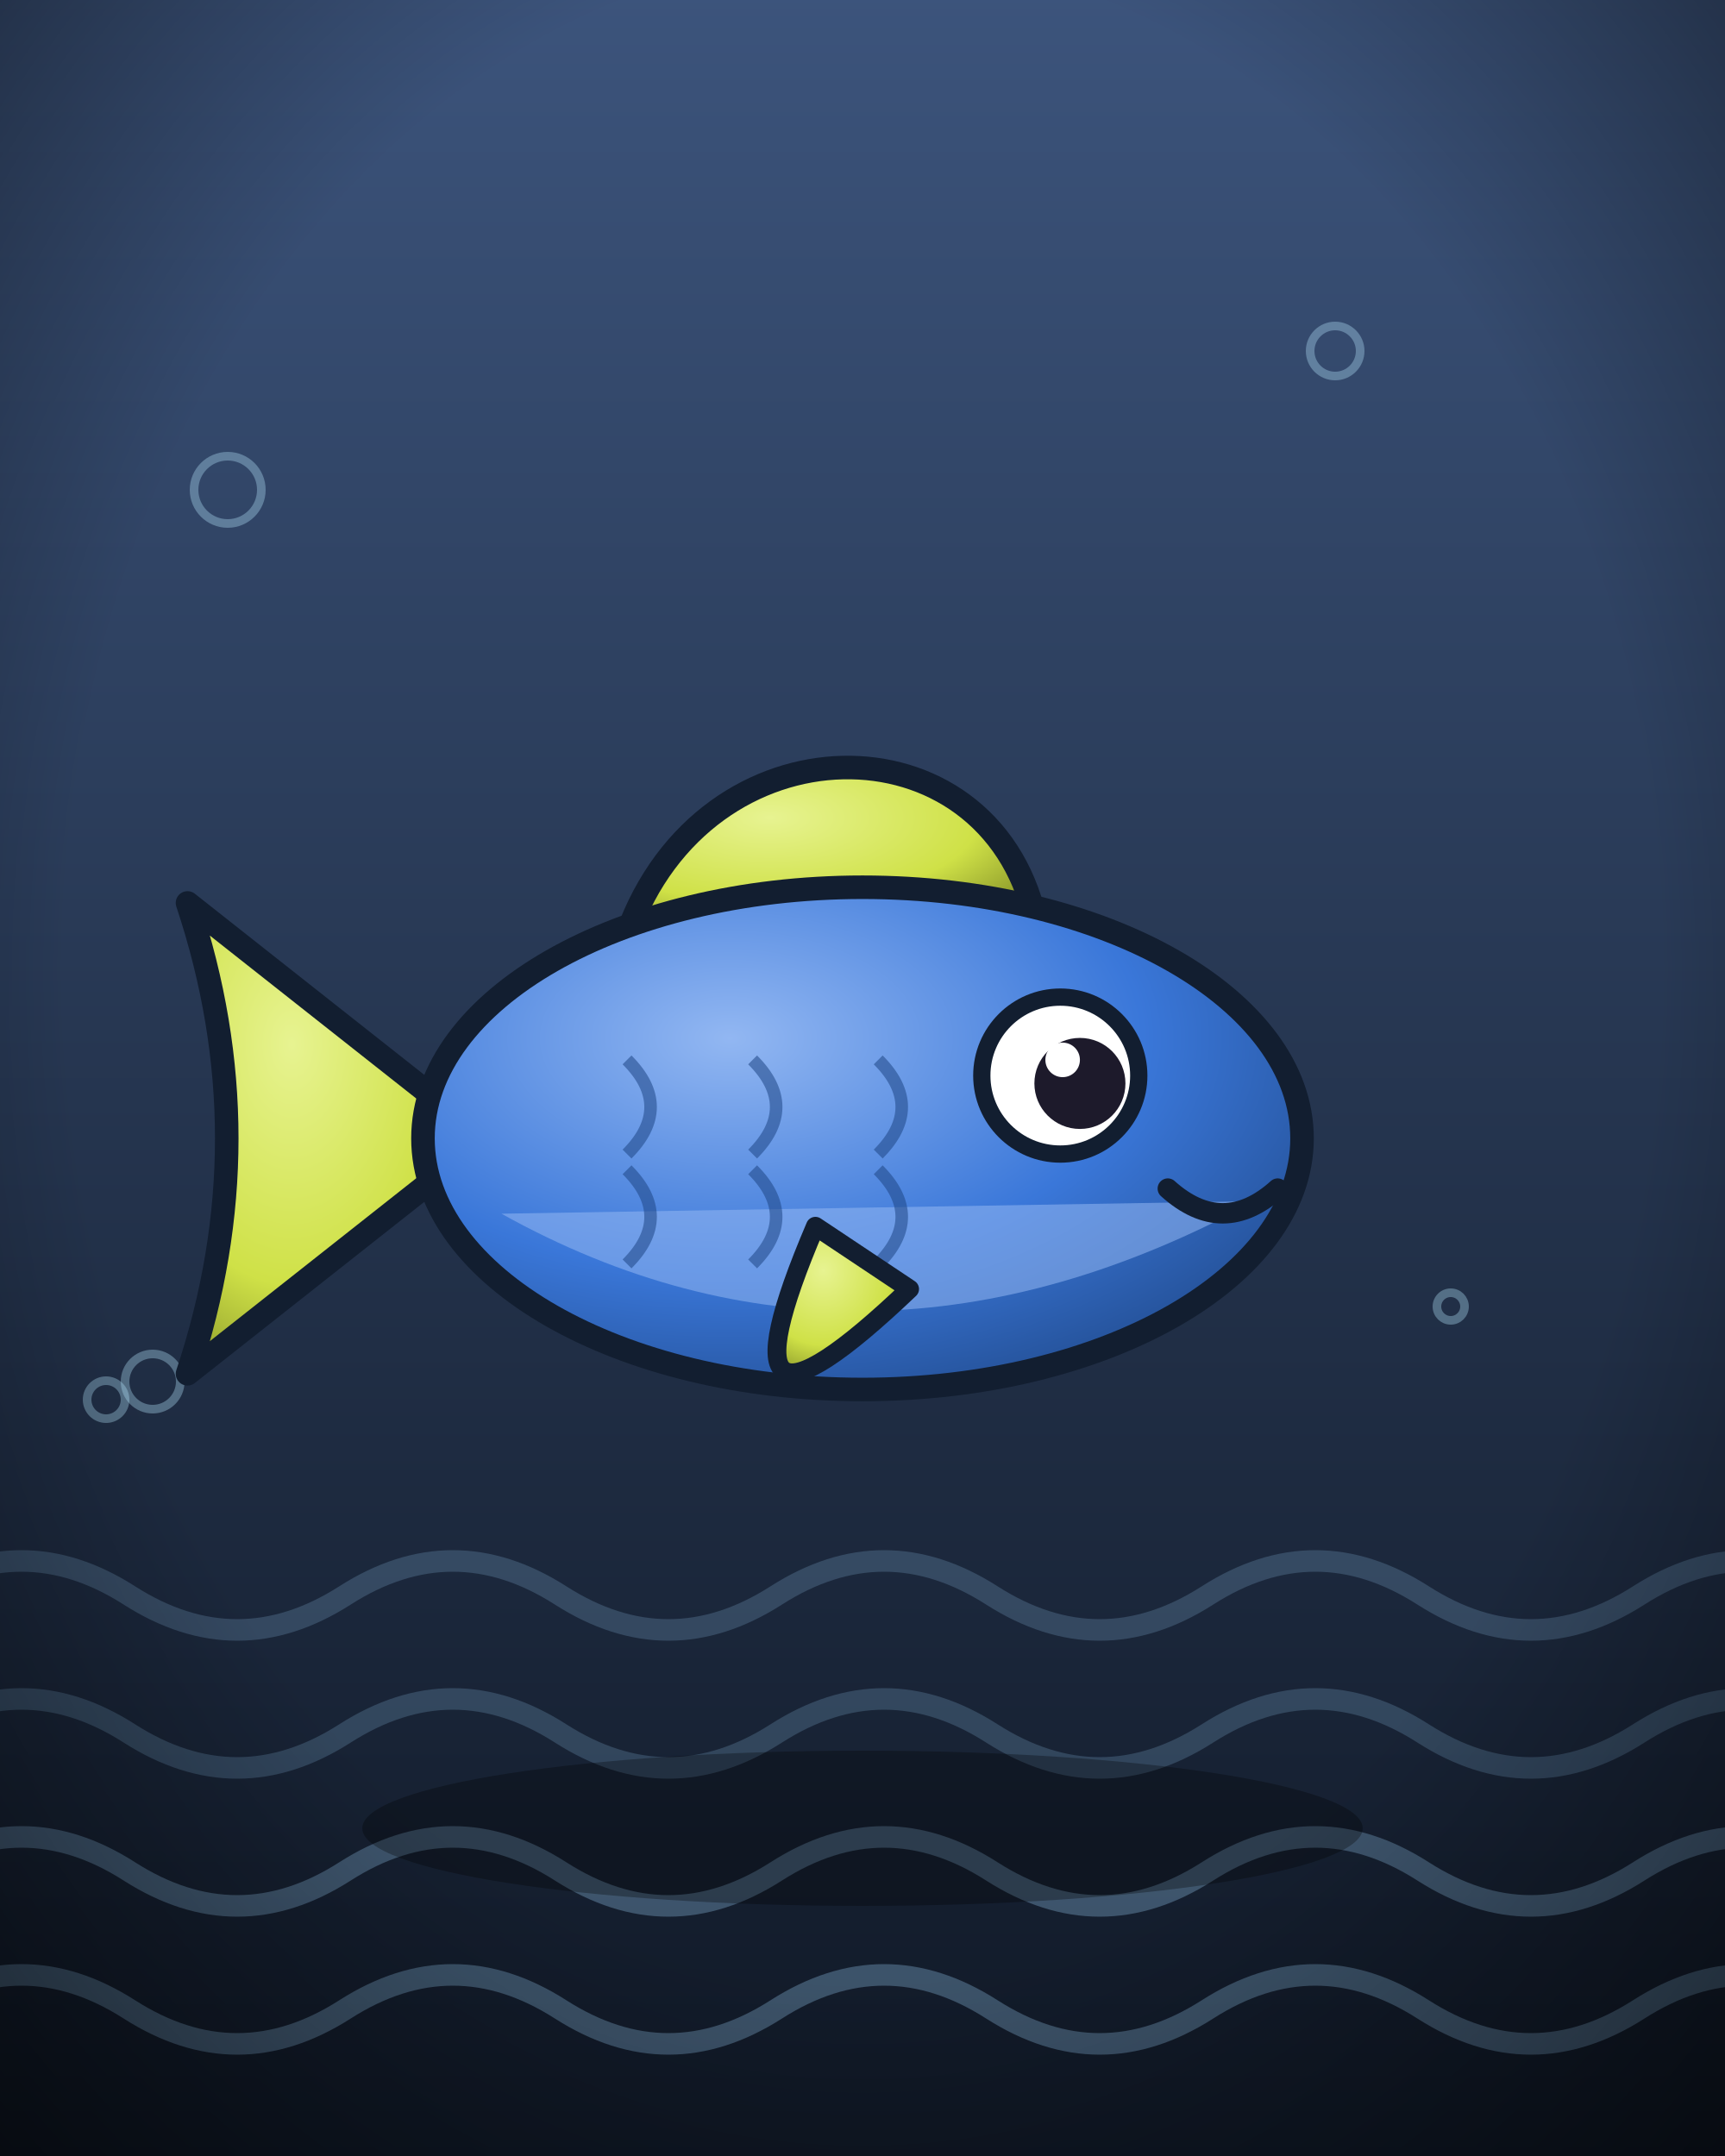
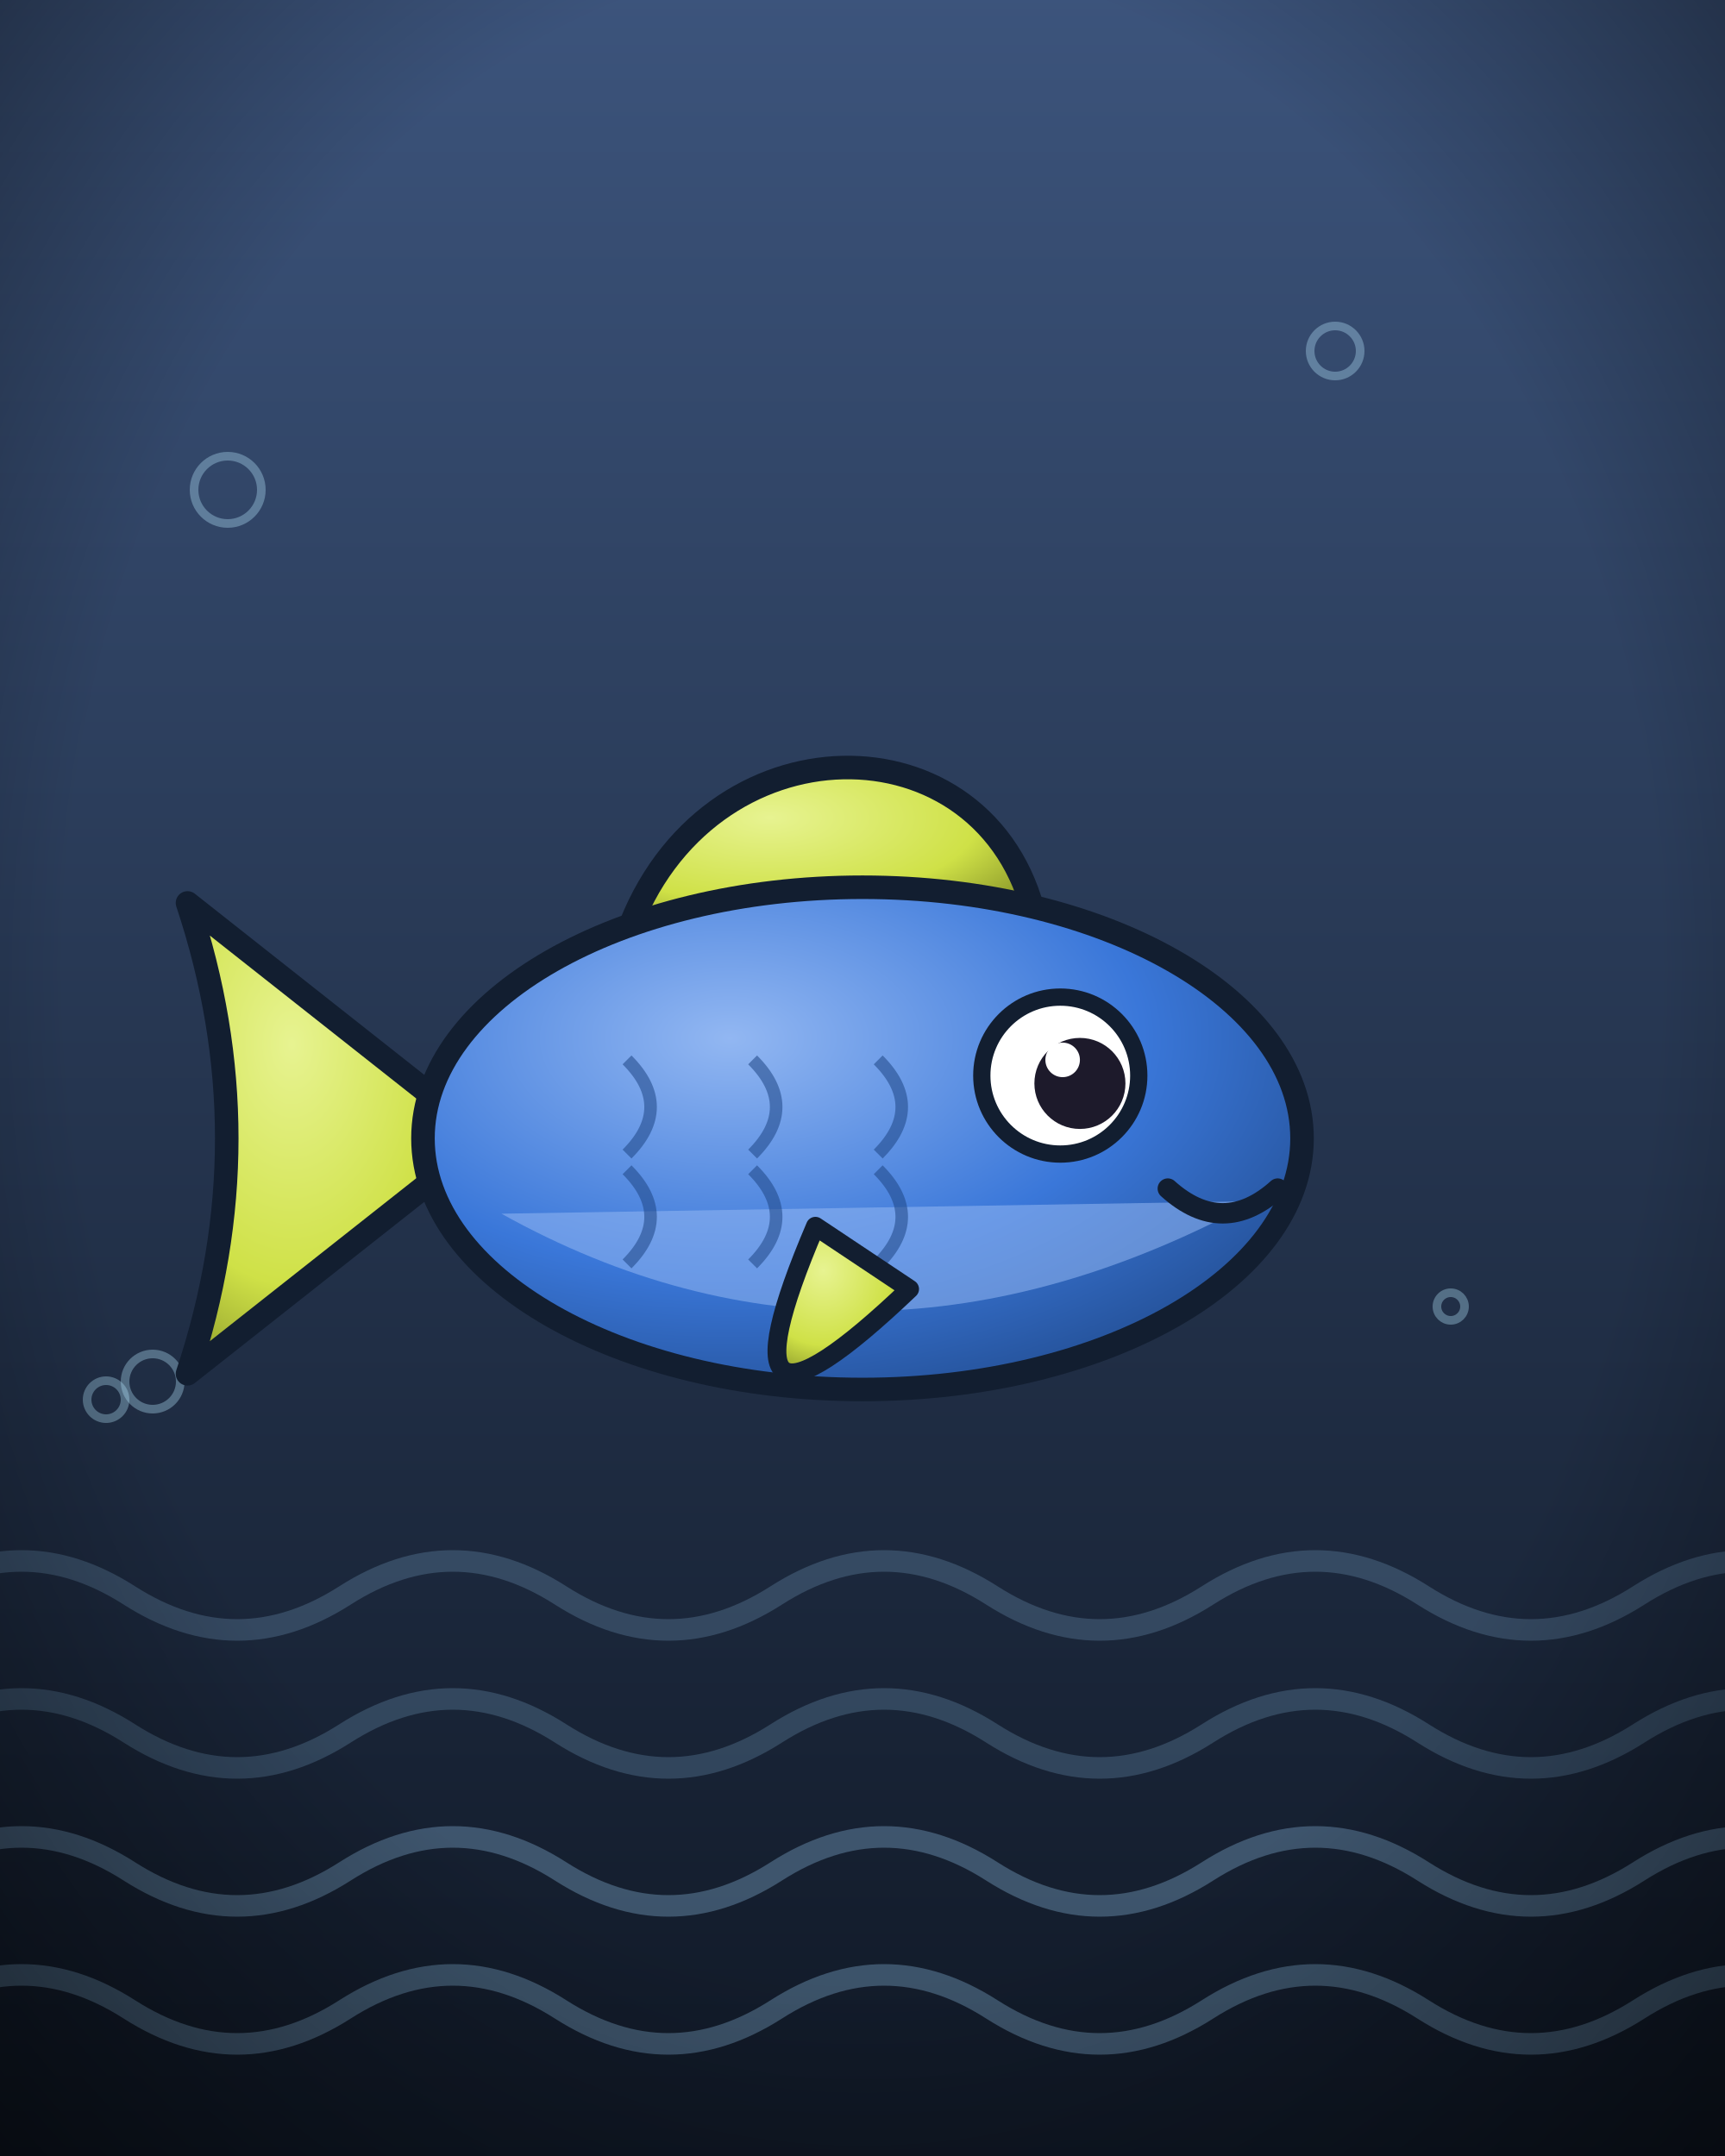
<svg xmlns="http://www.w3.org/2000/svg" viewBox="0 0 200 250" width="200" height="250">
  <defs>
    <linearGradient id="bg" x1="0" y1="0" x2="0" y2="1">
      <stop offset="0" stop-color="hsla(217,35%,36%,1)" />
      <stop offset="1" stop-color="hsla(217,40%,10%,1)" />
    </linearGradient>
    <radialGradient id="gm" cx=".35" cy=".3" r=".85">
      <stop offset="0" stop-color="hsla(217,78%,76%,1)" />
      <stop offset=".55" stop-color="hsla(217,68%,54%,1)" />
      <stop offset="1" stop-color="hsla(217,63%,32%,1)" />
    </radialGradient>
    <radialGradient id="ga" cx=".35" cy=".3" r=".85">
      <stop offset="0" stop-color="hsla(67,80%,76%,1)" />
      <stop offset=".6" stop-color="hsla(67,72%,58%,1)" />
      <stop offset="1" stop-color="hsla(67,60%,32%,1)" />
    </radialGradient>
    <linearGradient id="met" x1="0" y1="0" x2="0" y2="1">
      <stop offset="0" stop-color="#e3e8ef" />
      <stop offset=".5" stop-color="#9aa3b3" />
      <stop offset="1" stop-color="#5a6272" />
    </linearGradient>
    <radialGradient id="glow">
      <stop offset="0" stop-color="#fff" stop-opacity=".95" />
      <stop offset=".35" stop-color="hsla(217,95%,70%,1)" stop-opacity=".55" />
      <stop offset="1" stop-color="hsla(217,95%,70%,1)" stop-opacity="0" />
    </radialGradient>
    <radialGradient id="vig" cx=".5" cy=".45" r=".75">
      <stop offset=".62" stop-color="#000" stop-opacity="0" />
      <stop offset="1" stop-color="#000" stop-opacity=".55" />
    </radialGradient>
  </defs>
  <rect width="200" height="250" fill="url(#bg)" />
  <path d="M-10,185 q12.5,-8 25,0 t25,0 t25,0 t25,0 t25,0 t25,0 t25,0 t25,0 t25,0" fill="none" stroke="hsla(205,90%,80%,0.2)" stroke-width="2.5" />
  <path d="M-10,201 q12.5,-8 25,0 t25,0 t25,0 t25,0 t25,0 t25,0 t25,0 t25,0 t25,0" fill="none" stroke="hsla(205,90%,80%,0.2)" stroke-width="2.5" />
  <path d="M-10,217 q12.5,-8 25,0 t25,0 t25,0 t25,0 t25,0 t25,0 t25,0 t25,0 t25,0" fill="none" stroke="hsla(205,90%,80%,0.3)" stroke-width="2.5" />
  <path d="M-10,233 q12.5,-8 25,0 t25,0 t25,0 t25,0 t25,0 t25,0 t25,0 t25,0 t25,0" fill="none" stroke="hsla(205,90%,80%,0.3)" stroke-width="2.5" />
  <circle cx="46.2" cy="126.3" r="2.4" fill="none" stroke="hsla(200,90%,85%,.35)" stroke-width="1" />
  <circle cx="12.3" cy="162.3" r="2.2" fill="none" stroke="hsla(200,90%,85%,.35)" stroke-width="1" />
  <circle cx="168.2" cy="151.5" r="1.6" fill="none" stroke="hsla(200,90%,85%,.35)" stroke-width="1" />
  <circle cx="17.7" cy="160.2" r="3.2" fill="none" stroke="hsla(200,90%,85%,.35)" stroke-width="1" />
  <circle cx="26.4" cy="56.8" r="3.9" fill="none" stroke="hsla(200,90%,85%,.35)" stroke-width="1" />
  <circle cx="154.8" cy="40.7" r="2.9" fill="none" stroke="hsla(200,90%,85%,.35)" stroke-width="1" />
  <circle cx="121.6" cy="155" r="3.5" fill="none" stroke="hsla(200,90%,85%,.35)" stroke-width="1" />
  <circle cx="116" cy="129" r="2.5" fill="none" stroke="hsla(200,90%,85%,.35)" stroke-width="1" />
-   <ellipse cx="100" cy="212" rx="58" ry="9" fill="#000" opacity=".3" />
  <g transform="translate(100 132) scale(0.91)">
    <path d="M-48,0 L-86,-30 Q-76,0 -86,30 Z" fill="url(#ga)" stroke="hsla(217,45%,13%,1)" stroke-width="3" stroke-linejoin="round" stroke-linecap="round" />
    <path d="M-30,-26 C-20,-54 16,-54 22,-28 Z" fill="url(#ga)" stroke="hsla(217,45%,13%,1)" stroke-width="3" stroke-linejoin="round" stroke-linecap="round" />
    <ellipse cx="0" cy="0" rx="56" ry="32" fill="url(#gm)" stroke="hsla(217,45%,13%,1)" stroke-width="3" stroke-linejoin="round" stroke-linecap="round" />
    <path d="M-46,9.6 Q0,35.2 50,8" fill="hsla(217,78%,76%,1)" opacity=".55" />
    <path d="M-30,-10 q6,6 0,12" fill="none" stroke="hsla(217,63%,32%,1)" stroke-width="1.6" opacity=".55" />
    <path d="M-30,4 q6,6 0,12" fill="none" stroke="hsla(217,63%,32%,1)" stroke-width="1.6" opacity=".55" />
    <path d="M-14,-10 q6,6 0,12" fill="none" stroke="hsla(217,63%,32%,1)" stroke-width="1.6" opacity=".55" />
    <path d="M-14,4 q6,6 0,12" fill="none" stroke="hsla(217,63%,32%,1)" stroke-width="1.6" opacity=".55" />
    <path d="M2,-10 q6,6 0,12" fill="none" stroke="hsla(217,63%,32%,1)" stroke-width="1.6" opacity=".55" />
    <path d="M2,4 q6,6 0,12" fill="none" stroke="hsla(217,63%,32%,1)" stroke-width="1.6" opacity=".55" />
    <path d="M-6,11.2 Q-20,44 6,19.2 Z" fill="url(#ga)" stroke="hsla(217,45%,13%,1)" stroke-width="2.4" stroke-linejoin="round" stroke-linecap="round" />
    <circle cx="25.2" cy="-8" r="10" fill="#fff" stroke="hsla(217,45%,13%,1)" stroke-width="2.2" stroke-linejoin="round" stroke-linecap="round" />
    <circle cx="27.7" cy="-7" r="5.8" fill="#1d1a2b" />
    <circle cx="25.5" cy="-10" r="2.2" fill="#fff" />
    <path d="M38.9,6.4 Q45.9,12.7 52.9,6.4" fill="none" stroke="hsla(217,45%,13%,1)" stroke-width="2.6" stroke-linejoin="round" stroke-linecap="round" />
  </g>
  <rect width="200" height="250" fill="url(#vig)" />
</svg>
